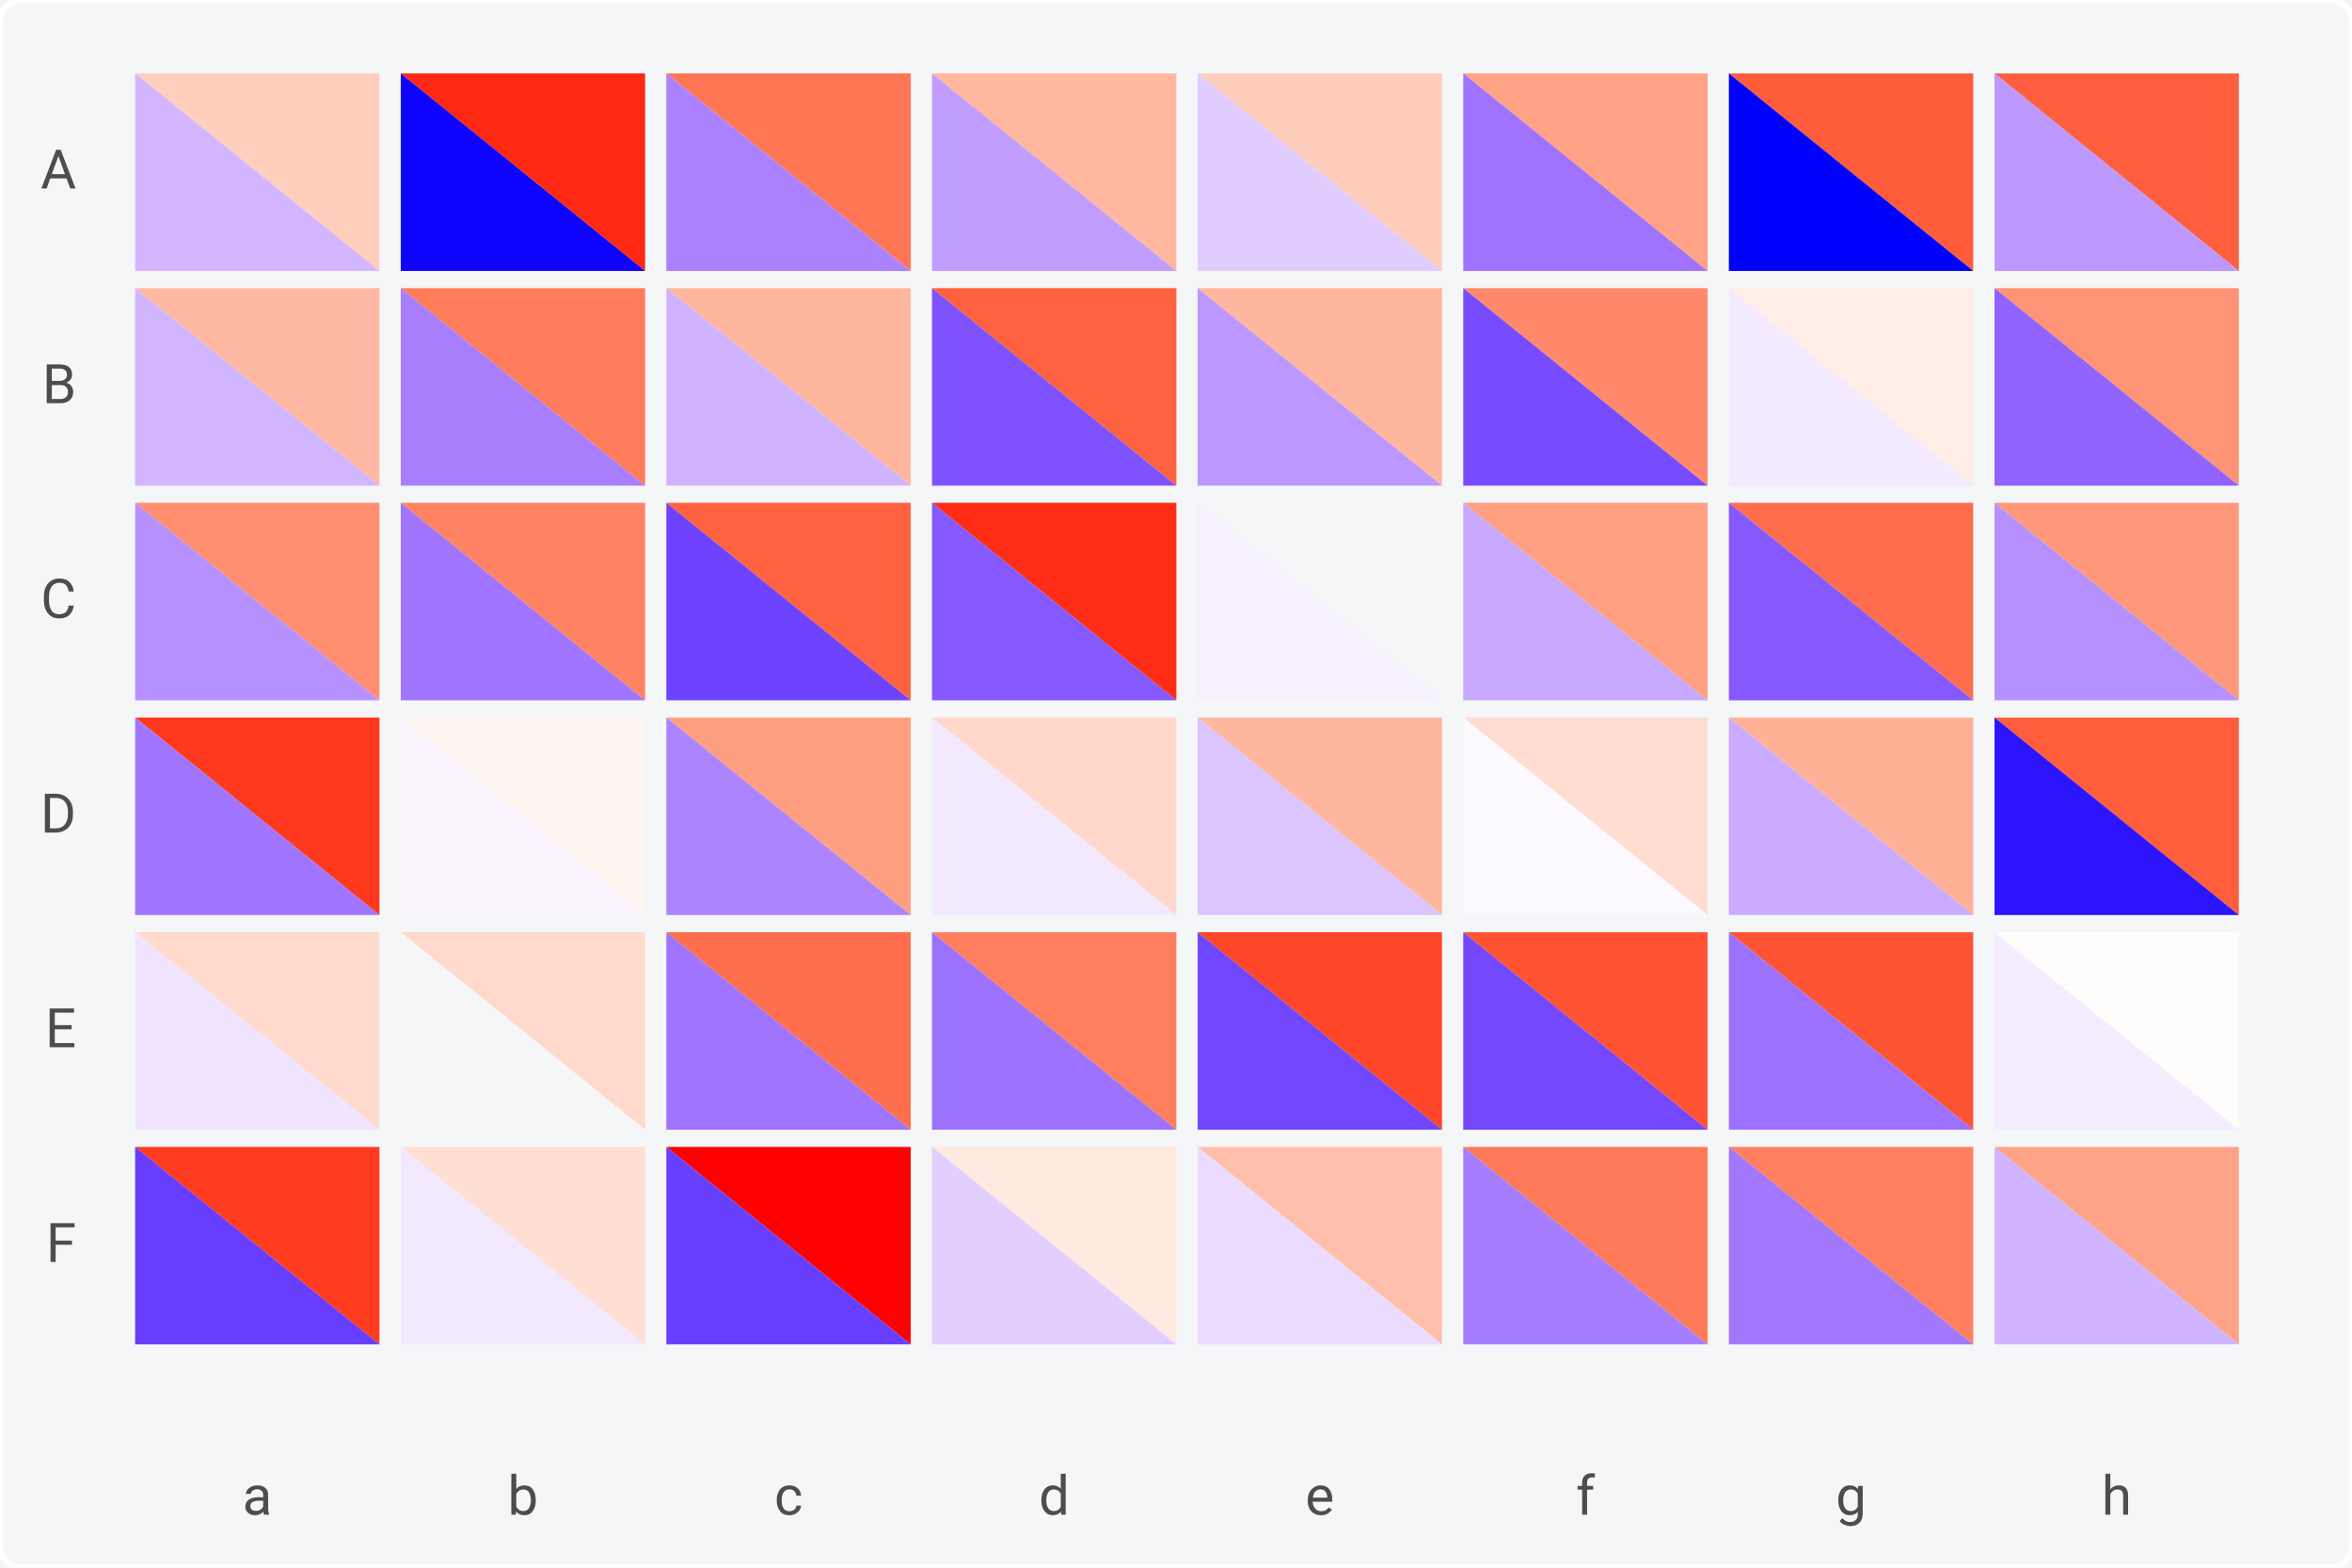
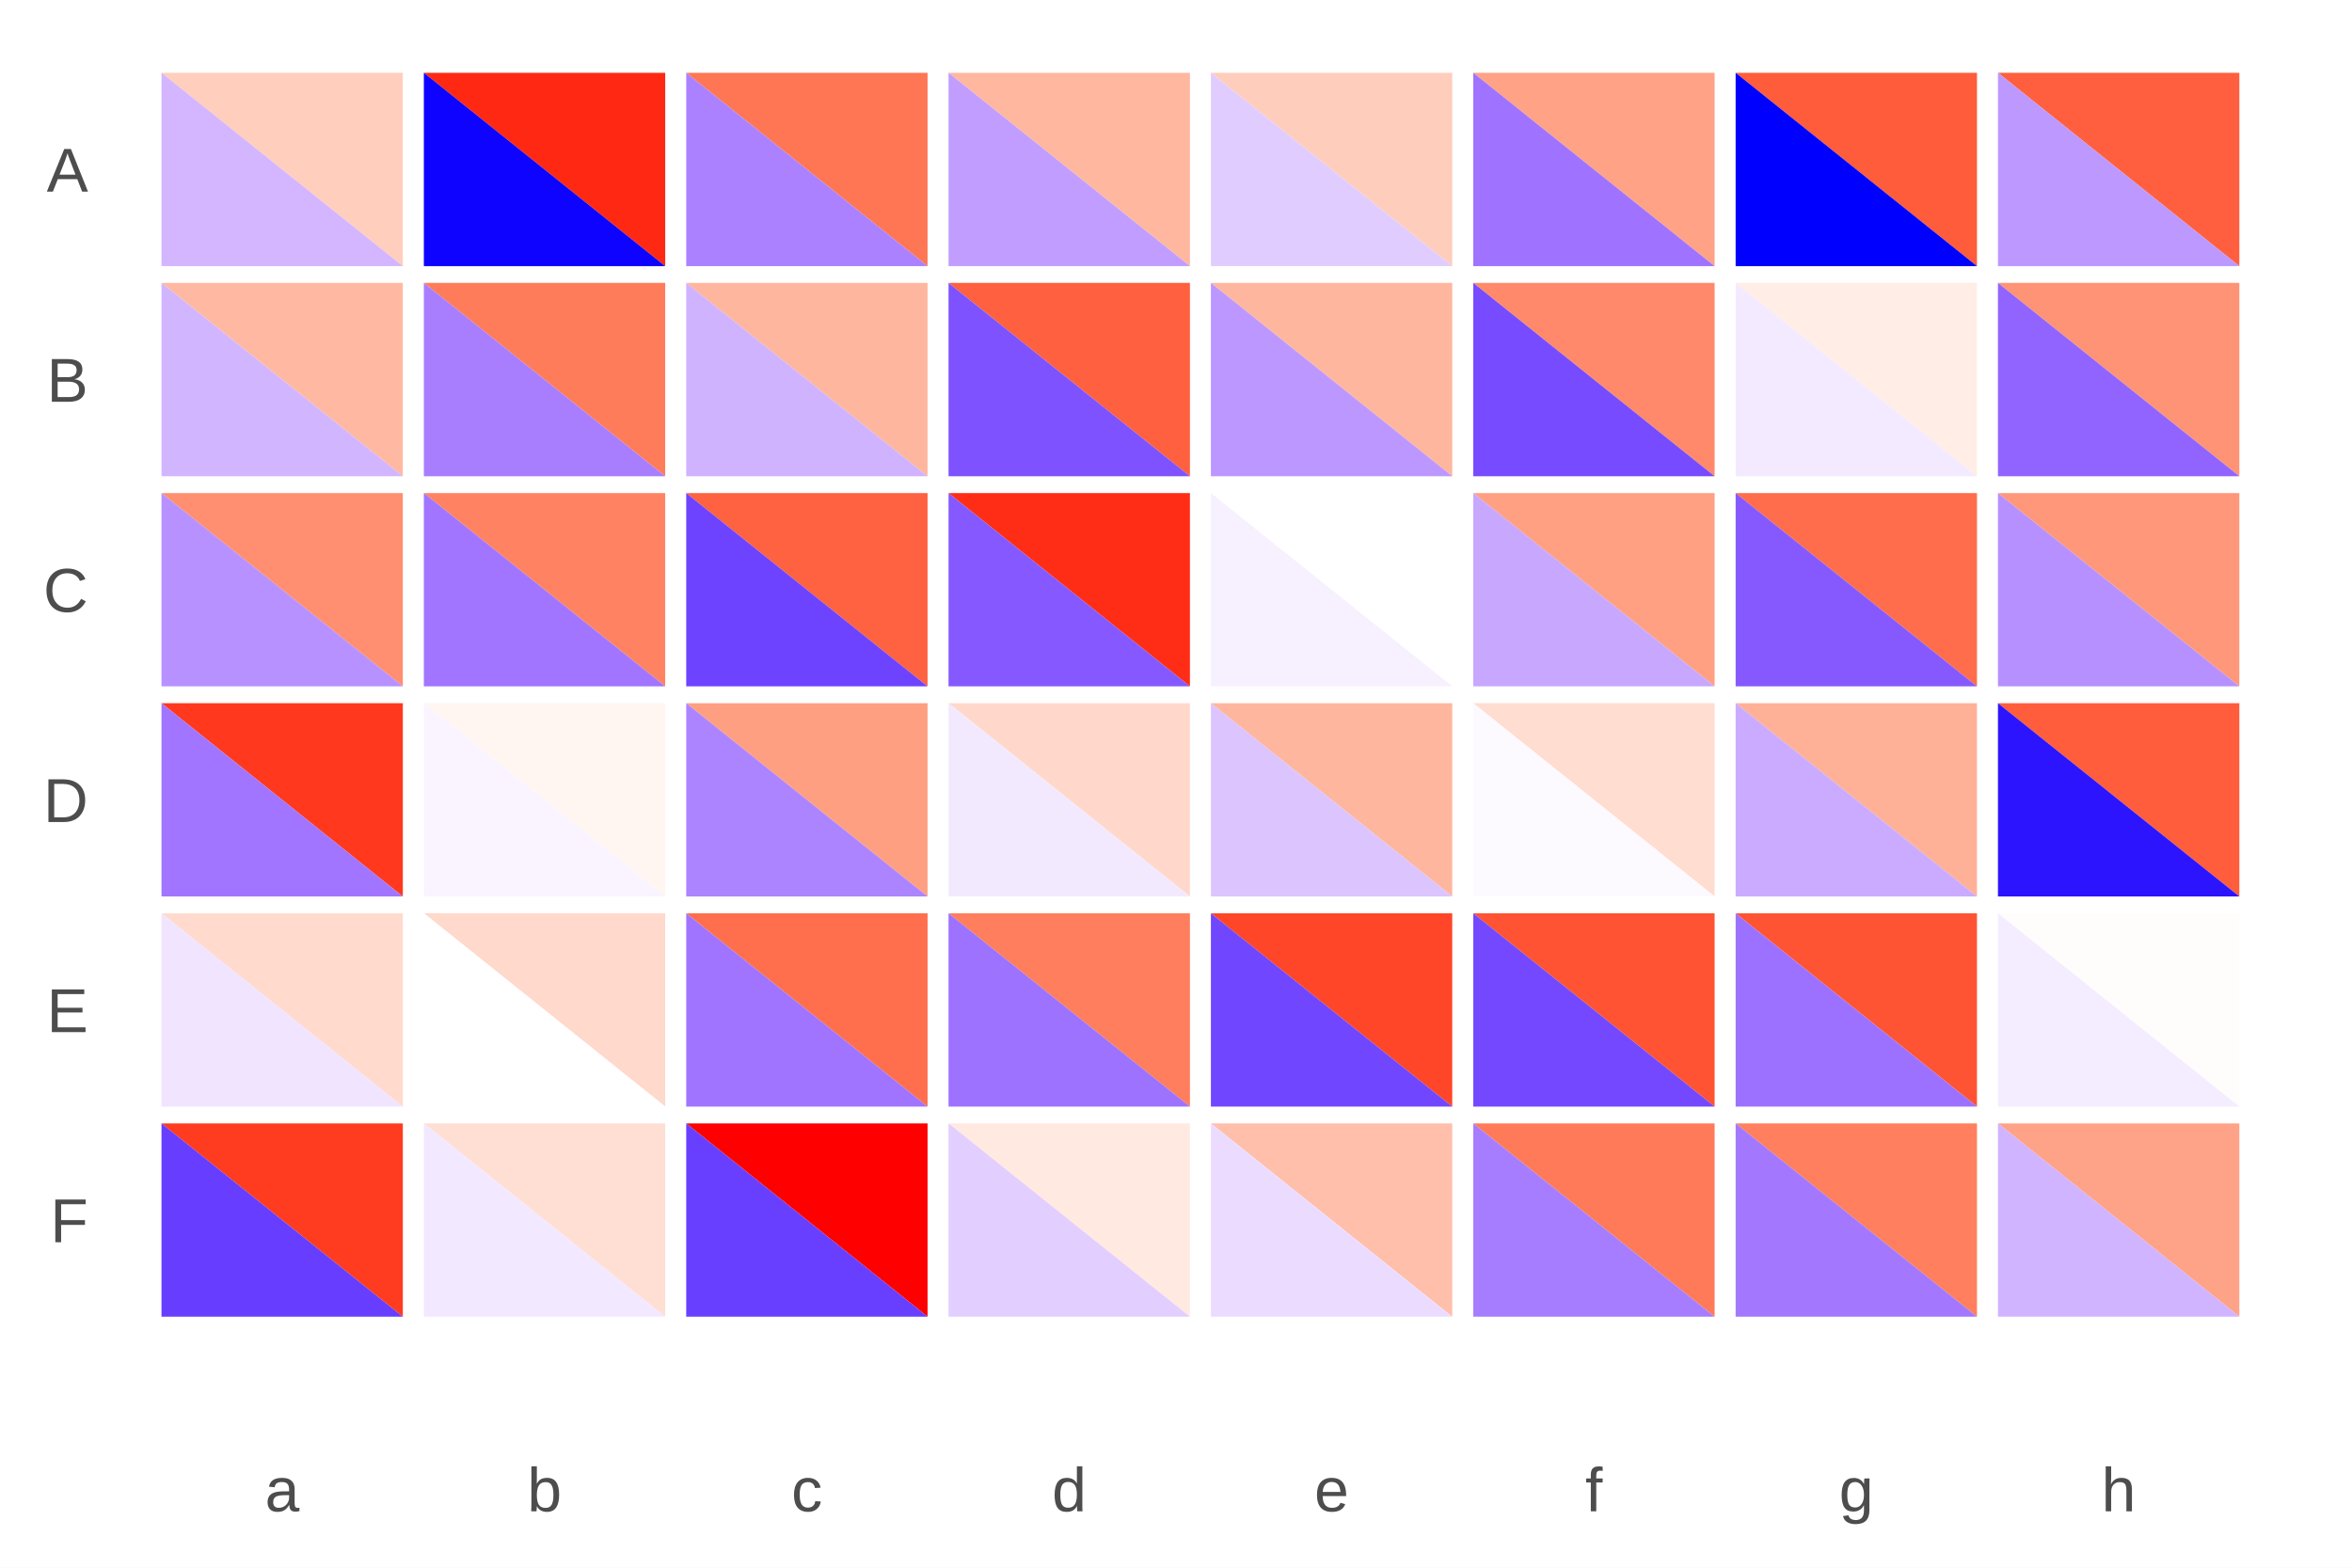
<svg xmlns="http://www.w3.org/2000/svg" width="432.00pt" height="288.00pt" viewBox="0 0 432.00 288.00">
  <g class="svglite">
    <defs>
      <style type="text/css">
-     /* theme-aware-processed */
-     .svglite line, .svglite polyline, .svglite polygon, .svglite path, .svglite circle {
+     .svglite line, .svglite polyline, .svglite polygon, .svglite path, .svglite rect, .svglite circle {
      fill: none;
-       stroke: #3E3F3A;
-       stroke-linecap: round;
-       stroke-linejoin: round;
-       stroke-miterlimit: 10.00;
-     }
-     .svglite &gt; g &gt; rect {
-       fill: none;
-       stroke: #3E3F3A;
+       stroke: #000000;
      stroke-linecap: round;
      stroke-linejoin: round;
      stroke-miterlimit: 10.00;
    }
    .svglite text {
      white-space: pre;
-       fill: #3E3F3A;
    }
    .svglite g.glyphgroup path {
      fill: inherit;
      stroke: none;
    }
  </style>
    </defs>
    <rect width="100%" height="100%" style="stroke: none; fill: #F5F6F8;" />
    <defs>
      <clipPath id="cpMC4wMHw0MzIuMDB8MC4wMHwyODguMDA=">
        <rect x="0.00" y="0.00" width="432.00" height="288.00" />
      </clipPath>
    </defs>
    <g clip-path="url(#cpMC4wMHw0MzIuMDB8MC4wMHwyODguMDA=)">
-       <rect rx="4" x="0.00" y="0.00" width="432.00" height="288.00" style="stroke-width: 1.07; stroke: #FFFFFF; fill: #F5F6F8;" />
+       <rect x="0.00" y="0.00" width="432.00" height="288.00" style="stroke-width: 1.45; stroke: none; fill: #FFFFFF;" />
    </g>
    <defs>
-       <clipPath id="cpMTcuOTl8NDE4LjA1fDcuOTd8MjY4LjMw">
-         <rect x="17.99" y="7.97" width="400.07" height="260.33" />
+       <clipPath id="cpMjIuOTF8NDE4LjA1fDcuOTd8MjYyLjc2">
+         <rect x="22.91" y="7.97" width="395.14" height="254.79" />
      </clipPath>
    </defs>
-     <g clip-path="url(#cpMTcuOTl8NDE4LjA1fDcuOTd8MjY4LjMw)">
-       <polygon points="24.82,13.49 69.70,13.49 69.70,49.78 " style="stroke-width: 0.85; stroke: none; stroke-linecap: butt; stroke-linejoin: miter; fill: #FFCEBD;" />
-       <polygon points="24.82,52.93 69.70,52.93 69.70,89.22 " style="stroke-width: 0.85; stroke: none; stroke-linecap: butt; stroke-linejoin: miter; fill: #FFB9A2;" />
-       <polygon points="24.82,92.37 69.70,92.37 69.70,128.66 " style="stroke-width: 0.85; stroke: none; stroke-linecap: butt; stroke-linejoin: miter; fill: #FF8F70;" />
-       <polygon points="24.82,131.82 69.70,131.82 69.70,168.10 " style="stroke-width: 0.85; stroke: none; stroke-linecap: butt; stroke-linejoin: miter; fill: #FF381E;" />
-       <polygon points="24.82,171.26 69.70,171.26 69.70,207.54 " style="stroke-width: 0.85; stroke: none; stroke-linecap: butt; stroke-linejoin: miter; fill: #FFDACD;" />
-       <polygon points="24.82,210.70 69.70,210.70 69.70,246.98 " style="stroke-width: 0.85; stroke: none; stroke-linecap: butt; stroke-linejoin: miter; fill: #FF3C20;" />
-       <polygon points="73.61,13.49 118.49,13.49 118.49,49.78 " style="stroke-width: 0.85; stroke: none; stroke-linecap: butt; stroke-linejoin: miter; fill: #FF2913;" />
-       <polygon points="73.61,52.93 118.49,52.93 118.49,89.22 " style="stroke-width: 0.85; stroke: none; stroke-linecap: butt; stroke-linejoin: miter; fill: #FF7C5B;" />
-       <polygon points="73.61,92.37 118.49,92.37 118.49,128.66 " style="stroke-width: 0.85; stroke: none; stroke-linecap: butt; stroke-linejoin: miter; fill: #FF8363;" />
-       <polygon points="73.61,131.82 118.49,131.82 118.49,168.10 " style="stroke-width: 0.85; stroke: none; stroke-linecap: butt; stroke-linejoin: miter; fill: #FFF6F2;" />
-       <polygon points="73.61,171.26 118.49,171.26 118.49,207.54 " style="stroke-width: 0.85; stroke: none; stroke-linecap: butt; stroke-linejoin: miter; fill: #FFD9CC;" />
-       <polygon points="73.61,210.70 118.49,210.70 118.49,246.98 " style="stroke-width: 0.85; stroke: none; stroke-linecap: butt; stroke-linejoin: miter; fill: #FFDFD4;" />
-       <polygon points="122.39,13.49 167.28,13.49 167.28,49.78 " style="stroke-width: 0.85; stroke: none; stroke-linecap: butt; stroke-linejoin: miter; fill: #FF7655;" />
-       <polygon points="122.39,52.93 167.28,52.93 167.28,89.22 " style="stroke-width: 0.85; stroke: none; stroke-linecap: butt; stroke-linejoin: miter; fill: #FFB69F;" />
-       <polygon points="122.39,92.37 167.28,92.37 167.28,128.66 " style="stroke-width: 0.85; stroke: none; stroke-linecap: butt; stroke-linejoin: miter; fill: #FF6241;" />
-       <polygon points="122.39,131.82 167.28,131.82 167.28,168.10 " style="stroke-width: 0.85; stroke: none; stroke-linecap: butt; stroke-linejoin: miter; fill: #FF9F82;" />
-       <polygon points="122.39,171.26 167.28,171.26 167.28,207.54 " style="stroke-width: 0.85; stroke: none; stroke-linecap: butt; stroke-linejoin: miter; fill: #FF6F4D;" />
-       <polygon points="122.39,210.70 167.28,210.70 167.28,246.98 " style="stroke-width: 0.85; stroke: none; stroke-linecap: butt; stroke-linejoin: miter; fill: #FF0000;" />
-       <polygon points="171.18,13.49 216.07,13.49 216.07,49.78 " style="stroke-width: 0.85; stroke: none; stroke-linecap: butt; stroke-linejoin: miter; fill: #FFB7A0;" />
-       <polygon points="171.18,52.93 216.07,52.93 216.07,89.22 " style="stroke-width: 0.85; stroke: none; stroke-linecap: butt; stroke-linejoin: miter; fill: #FF603F;" />
-       <polygon points="171.18,92.37 216.07,92.37 216.07,128.66 " style="stroke-width: 0.85; stroke: none; stroke-linecap: butt; stroke-linejoin: miter; fill: #FF2D16;" />
-       <polygon points="171.18,131.82 216.07,131.82 216.07,168.10 " style="stroke-width: 0.85; stroke: none; stroke-linecap: butt; stroke-linejoin: miter; fill: #FFD8CB;" />
-       <polygon points="171.18,171.26 216.07,171.26 216.07,207.54 " style="stroke-width: 0.85; stroke: none; stroke-linecap: butt; stroke-linejoin: miter; fill: #FF7E5D;" />
-       <polygon points="171.18,210.70 216.07,210.70 216.07,246.98 " style="stroke-width: 0.85; stroke: none; stroke-linecap: butt; stroke-linejoin: miter; fill: #FFE9E1;" />
-       <polygon points="219.97,13.49 264.86,13.49 264.86,49.78 " style="stroke-width: 0.85; stroke: none; stroke-linecap: butt; stroke-linejoin: miter; fill: #FFCDBC;" />
-       <polygon points="219.97,52.93 264.86,52.93 264.86,89.22 " style="stroke-width: 0.85; stroke: none; stroke-linecap: butt; stroke-linejoin: miter; fill: #FFB69E;" />
-       <polygon class="theme-fill-bg" points="219.97,92.37 264.86,92.37 264.86,128.66 " style="stroke-width: 0.85; stroke: none; stroke-linecap: butt; stroke-linejoin: miter; fill: #F5F6F8;" />
-       <polygon points="219.97,131.82 264.86,131.82 264.86,168.10 " style="stroke-width: 0.85; stroke: none; stroke-linecap: butt; stroke-linejoin: miter; fill: #FFB69F;" />
-       <polygon points="219.97,171.26 264.86,171.26 264.86,207.54 " style="stroke-width: 0.85; stroke: none; stroke-linecap: butt; stroke-linejoin: miter; fill: #FF4628;" />
-       <polygon points="219.97,210.70 264.86,210.70 264.86,246.98 " style="stroke-width: 0.85; stroke: none; stroke-linecap: butt; stroke-linejoin: miter; fill: #FFBFAA;" />
-       <polygon points="268.76,13.49 313.64,13.49 313.64,49.78 " style="stroke-width: 0.85; stroke: none; stroke-linecap: butt; stroke-linejoin: miter; fill: #FFA286;" />
-       <polygon points="268.76,52.93 313.64,52.93 313.64,89.22 " style="stroke-width: 0.85; stroke: none; stroke-linecap: butt; stroke-linejoin: miter; fill: #FF896A;" />
-       <polygon points="268.76,92.37 313.64,92.37 313.64,128.66 " style="stroke-width: 0.85; stroke: none; stroke-linecap: butt; stroke-linejoin: miter; fill: #FFA083;" />
-       <polygon points="268.76,131.82 313.64,131.82 313.64,168.10 " style="stroke-width: 0.85; stroke: none; stroke-linecap: butt; stroke-linejoin: miter; fill: #FFDDD1;" />
-       <polygon points="268.76,171.26 313.64,171.26 313.64,207.54 " style="stroke-width: 0.85; stroke: none; stroke-linecap: butt; stroke-linejoin: miter; fill: #FF5333;" />
-       <polygon points="268.76,210.70 313.64,210.70 313.64,246.98 " style="stroke-width: 0.85; stroke: none; stroke-linecap: butt; stroke-linejoin: miter; fill: #FF7A59;" />
-       <polygon points="317.55,13.49 362.43,13.49 362.43,49.78 " style="stroke-width: 0.85; stroke: none; stroke-linecap: butt; stroke-linejoin: miter; fill: #FF5C3B;" />
-       <polygon points="317.55,52.93 362.43,52.93 362.43,89.22 " style="stroke-width: 0.85; stroke: none; stroke-linecap: butt; stroke-linejoin: miter; fill: #FFEDE6;" />
-       <polygon points="317.55,92.37 362.43,92.37 362.43,128.66 " style="stroke-width: 0.85; stroke: none; stroke-linecap: butt; stroke-linejoin: miter; fill: #FF6D4C;" />
-       <polygon points="317.55,131.82 362.43,131.82 362.43,168.10 " style="stroke-width: 0.85; stroke: none; stroke-linecap: butt; stroke-linejoin: miter; fill: #FFB198;" />
-       <polygon points="317.55,171.26 362.43,171.26 362.43,207.54 " style="stroke-width: 0.85; stroke: none; stroke-linecap: butt; stroke-linejoin: miter; fill: #FF5434;" />
-       <polygon points="317.55,210.70 362.43,210.70 362.43,246.98 " style="stroke-width: 0.85; stroke: none; stroke-linecap: butt; stroke-linejoin: miter; fill: #FF7F5E;" />
-       <polygon points="366.34,13.49 411.22,13.49 411.22,49.78 " style="stroke-width: 0.85; stroke: none; stroke-linecap: butt; stroke-linejoin: miter; fill: #FF5F3E;" />
-       <polygon points="366.34,52.93 411.22,52.93 411.22,89.22 " style="stroke-width: 0.85; stroke: none; stroke-linecap: butt; stroke-linejoin: miter; fill: #FF9375;" />
-       <polygon points="366.34,92.37 411.22,92.37 411.22,128.66 " style="stroke-width: 0.85; stroke: none; stroke-linecap: butt; stroke-linejoin: miter; fill: #FF987B;" />
-       <polygon points="366.34,131.82 411.22,131.82 411.22,168.10 " style="stroke-width: 0.85; stroke: none; stroke-linecap: butt; stroke-linejoin: miter; fill: #FF5D3C;" />
-       <polygon points="366.34,171.26 411.22,171.26 411.22,207.54 " style="stroke-width: 0.85; stroke: none; stroke-linecap: butt; stroke-linejoin: miter; fill: #FFFDFC;" />
-       <polygon points="366.34,210.70 411.22,210.70 411.22,246.98 " style="stroke-width: 0.85; stroke: none; stroke-linecap: butt; stroke-linejoin: miter; fill: #FFA388;" />
-       <polygon points="24.82,13.49 24.82,49.78 69.70,49.78 " style="stroke-width: 0.85; stroke: none; stroke-linecap: butt; stroke-linejoin: miter; fill: #D3B6FF;" />
-       <polygon points="24.82,52.93 24.82,89.22 69.70,89.22 " style="stroke-width: 0.85; stroke: none; stroke-linecap: butt; stroke-linejoin: miter; fill: #D2B5FF;" />
-       <polygon points="24.82,92.37 24.82,128.66 69.70,128.66 " style="stroke-width: 0.85; stroke: none; stroke-linecap: butt; stroke-linejoin: miter; fill: #B791FF;" />
-       <polygon points="24.82,131.82 24.82,168.10 69.70,168.10 " style="stroke-width: 0.85; stroke: none; stroke-linecap: butt; stroke-linejoin: miter; fill: #A175FF;" />
-       <polygon points="24.82,171.26 24.82,207.54 69.70,207.54 " style="stroke-width: 0.85; stroke: none; stroke-linecap: butt; stroke-linejoin: miter; fill: #F0E4FF;" />
-       <polygon points="24.82,210.70 24.82,246.98 69.70,246.98 " style="stroke-width: 0.85; stroke: none; stroke-linecap: butt; stroke-linejoin: miter; fill: #673DFF;" />
-       <polygon points="73.61,13.49 73.61,49.78 118.49,49.78 " style="stroke-width: 0.85; stroke: none; stroke-linecap: butt; stroke-linejoin: miter; fill: #0D03FF;" />
-       <polygon points="73.61,52.93 73.61,89.22 118.49,89.22 " style="stroke-width: 0.85; stroke: none; stroke-linecap: butt; stroke-linejoin: miter; fill: #A87EFF;" />
-       <polygon points="73.61,92.37 73.61,128.66 118.49,128.66 " style="stroke-width: 0.85; stroke: none; stroke-linecap: butt; stroke-linejoin: miter; fill: #A175FF;" />
-       <polygon points="73.61,131.82 73.61,168.10 118.49,168.10 " style="stroke-width: 0.85; stroke: none; stroke-linecap: butt; stroke-linejoin: miter; fill: #F9F4FF;" />
-       <polygon class="theme-fill-bg" points="73.61,171.26 73.61,207.54 118.49,207.54 " style="stroke-width: 0.85; stroke: none; stroke-linecap: butt; stroke-linejoin: miter; fill: #F5F6F8;" />
-       <polygon points="73.61,210.70 73.61,246.98 118.49,246.98 " style="stroke-width: 0.85; stroke: none; stroke-linecap: butt; stroke-linejoin: miter; fill: #F2E8FF;" />
-       <polygon points="122.39,13.49 122.39,49.78 167.28,49.78 " style="stroke-width: 0.85; stroke: none; stroke-linecap: butt; stroke-linejoin: miter; fill: #AB81FF;" />
-       <polygon points="122.39,52.93 122.39,89.22 167.28,89.22 " style="stroke-width: 0.85; stroke: none; stroke-linecap: butt; stroke-linejoin: miter; fill: #D0B3FF;" />
-       <polygon points="122.39,92.37 122.39,128.66 167.28,128.66 " style="stroke-width: 0.85; stroke: none; stroke-linecap: butt; stroke-linejoin: miter; fill: #6E43FF;" />
-       <polygon points="122.39,131.82 122.39,168.10 167.28,168.10 " style="stroke-width: 0.85; stroke: none; stroke-linecap: butt; stroke-linejoin: miter; fill: #AD84FF;" />
-       <polygon points="122.39,171.26 122.39,207.54 167.28,207.54 " style="stroke-width: 0.85; stroke: none; stroke-linecap: butt; stroke-linejoin: miter; fill: #A074FF;" />
-       <polygon points="122.39,210.70 122.39,246.98 167.28,246.98 " style="stroke-width: 0.85; stroke: none; stroke-linecap: butt; stroke-linejoin: miter; fill: #693FFF;" />
-       <polygon points="171.18,13.49 171.18,49.78 216.07,49.78 " style="stroke-width: 0.85; stroke: none; stroke-linecap: butt; stroke-linejoin: miter; fill: #C19DFF;" />
-       <polygon points="171.18,52.93 171.18,89.22 216.07,89.22 " style="stroke-width: 0.85; stroke: none; stroke-linecap: butt; stroke-linejoin: miter; fill: #7F52FF;" />
-       <polygon points="171.18,92.37 171.18,128.66 216.07,128.66 " style="stroke-width: 0.85; stroke: none; stroke-linecap: butt; stroke-linejoin: miter; fill: #8559FF;" />
-       <polygon points="171.18,131.82 171.18,168.10 216.07,168.10 " style="stroke-width: 0.85; stroke: none; stroke-linecap: butt; stroke-linejoin: miter; fill: #F3E9FF;" />
-       <polygon points="171.18,171.26 171.18,207.54 216.07,207.54 " style="stroke-width: 0.85; stroke: none; stroke-linecap: butt; stroke-linejoin: miter; fill: #9D72FF;" />
-       <polygon points="171.18,210.70 171.18,246.98 216.07,246.98 " style="stroke-width: 0.85; stroke: none; stroke-linecap: butt; stroke-linejoin: miter; fill: #E2CEFF;" />
-       <polygon points="219.97,13.49 219.97,49.78 264.86,49.78 " style="stroke-width: 0.85; stroke: none; stroke-linecap: butt; stroke-linejoin: miter; fill: #E1CCFF;" />
-       <polygon points="219.97,52.93 219.97,89.22 264.86,89.22 " style="stroke-width: 0.85; stroke: none; stroke-linecap: butt; stroke-linejoin: miter; fill: #BC97FF;" />
-       <polygon points="219.97,92.37 219.97,128.66 264.86,128.66 " style="stroke-width: 0.85; stroke: none; stroke-linecap: butt; stroke-linejoin: miter; fill: #F7F0FF;" />
-       <polygon points="219.97,131.82 219.97,168.10 264.86,168.10 " style="stroke-width: 0.85; stroke: none; stroke-linecap: butt; stroke-linejoin: miter; fill: #DCC4FF;" />
-       <polygon points="219.97,171.26 219.97,207.54 264.86,207.54 " style="stroke-width: 0.85; stroke: none; stroke-linecap: butt; stroke-linejoin: miter; fill: #7146FF;" />
-       <polygon points="219.97,210.70 219.97,246.98 264.86,246.98 " style="stroke-width: 0.85; stroke: none; stroke-linecap: butt; stroke-linejoin: miter; fill: #EBDCFF;" />
-       <polygon points="268.76,13.49 268.76,49.78 313.64,49.78 " style="stroke-width: 0.85; stroke: none; stroke-linecap: butt; stroke-linejoin: miter; fill: #9F73FF;" />
-       <polygon points="268.76,52.93 268.76,89.22 313.64,89.22 " style="stroke-width: 0.85; stroke: none; stroke-linecap: butt; stroke-linejoin: miter; fill: #774BFF;" />
-       <polygon points="268.76,92.37 268.76,128.66 313.64,128.66 " style="stroke-width: 0.85; stroke: none; stroke-linecap: butt; stroke-linejoin: miter; fill: #C8A7FF;" />
-       <polygon points="268.76,131.82 268.76,168.10 313.64,168.10 " style="stroke-width: 0.85; stroke: none; stroke-linecap: butt; stroke-linejoin: miter; fill: #FCF9FF;" />
-       <polygon points="268.76,171.26 268.76,207.54 313.64,207.54 " style="stroke-width: 0.85; stroke: none; stroke-linecap: butt; stroke-linejoin: miter; fill: #7348FF;" />
-       <polygon points="268.76,210.70 268.76,246.98 313.64,246.98 " style="stroke-width: 0.85; stroke: none; stroke-linecap: butt; stroke-linejoin: miter; fill: #A77DFF;" />
-       <polygon points="317.55,13.49 317.55,49.78 362.43,49.78 " style="stroke-width: 0.85; stroke: none; stroke-linecap: butt; stroke-linejoin: miter; fill: #0000FF;" />
-       <polygon points="317.55,52.93 317.55,89.22 362.43,89.22 " style="stroke-width: 0.85; stroke: none; stroke-linecap: butt; stroke-linejoin: miter; fill: #F3EAFF;" />
-       <polygon points="317.55,92.37 317.55,128.66 362.43,128.66 " style="stroke-width: 0.85; stroke: none; stroke-linecap: butt; stroke-linejoin: miter; fill: #8659FF;" />
-       <polygon points="317.55,131.82 317.55,168.10 362.43,168.10 " style="stroke-width: 0.85; stroke: none; stroke-linecap: butt; stroke-linejoin: miter; fill: #CBABFF;" />
-       <polygon points="317.55,171.26 317.55,207.54 362.43,207.54 " style="stroke-width: 0.85; stroke: none; stroke-linecap: butt; stroke-linejoin: miter; fill: #9D71FF;" />
-       <polygon points="317.55,210.70 317.55,246.98 362.43,246.98 " style="stroke-width: 0.85; stroke: none; stroke-linecap: butt; stroke-linejoin: miter; fill: #A378FF;" />
-       <polygon points="366.34,13.49 366.34,49.78 411.22,49.78 " style="stroke-width: 0.85; stroke: none; stroke-linecap: butt; stroke-linejoin: miter; fill: #BD98FF;" />
-       <polygon points="366.34,52.93 366.34,89.22 411.22,89.22 " style="stroke-width: 0.85; stroke: none; stroke-linecap: butt; stroke-linejoin: miter; fill: #9164FF;" />
-       <polygon points="366.34,92.37 366.34,128.66 411.22,128.66 " style="stroke-width: 0.85; stroke: none; stroke-linecap: butt; stroke-linejoin: miter; fill: #B790FF;" />
-       <polygon points="366.34,131.82 366.34,168.10 411.22,168.10 " style="stroke-width: 0.85; stroke: none; stroke-linecap: butt; stroke-linejoin: miter; fill: #2D14FF;" />
-       <polygon points="366.34,171.26 366.34,207.54 411.22,207.54 " style="stroke-width: 0.85; stroke: none; stroke-linecap: butt; stroke-linejoin: miter; fill: #F4ECFF;" />
-       <polygon points="366.34,210.70 366.34,246.98 411.22,246.98 " style="stroke-width: 0.85; stroke: none; stroke-linecap: butt; stroke-linejoin: miter; fill: #D1B4FF;" />
+     <g clip-path="url(#cpMjIuOTF8NDE4LjA1fDcuOTd8MjYyLjc2)">
+       <polygon points="29.66,13.37 73.99,13.37 73.99,48.89 " style="stroke-width: 0.85; stroke: none; stroke-linecap: butt; stroke-linejoin: miter; fill: #FFCEBD;" />
+       <polygon points="29.66,51.97 73.99,51.97 73.99,87.49 " style="stroke-width: 0.85; stroke: none; stroke-linecap: butt; stroke-linejoin: miter; fill: #FFB9A2;" />
+       <polygon points="29.66,90.58 73.99,90.58 73.99,126.09 " style="stroke-width: 0.85; stroke: none; stroke-linecap: butt; stroke-linejoin: miter; fill: #FF8F70;" />
+       <polygon points="29.66,129.18 73.99,129.18 73.99,164.69 " style="stroke-width: 0.85; stroke: none; stroke-linecap: butt; stroke-linejoin: miter; fill: #FF381E;" />
+       <polygon points="29.66,167.78 73.99,167.78 73.99,203.29 " style="stroke-width: 0.85; stroke: none; stroke-linecap: butt; stroke-linejoin: miter; fill: #FFDACD;" />
+       <polygon points="29.66,206.38 73.99,206.38 73.99,241.89 " style="stroke-width: 0.85; stroke: none; stroke-linecap: butt; stroke-linejoin: miter; fill: #FF3C20;" />
+       <polygon points="77.85,13.37 122.18,13.37 122.18,48.89 " style="stroke-width: 0.85; stroke: none; stroke-linecap: butt; stroke-linejoin: miter; fill: #FF2913;" />
+       <polygon points="77.85,51.97 122.18,51.97 122.18,87.49 " style="stroke-width: 0.85; stroke: none; stroke-linecap: butt; stroke-linejoin: miter; fill: #FF7C5B;" />
+       <polygon points="77.85,90.58 122.18,90.58 122.18,126.09 " style="stroke-width: 0.85; stroke: none; stroke-linecap: butt; stroke-linejoin: miter; fill: #FF8363;" />
+       <polygon points="77.85,129.18 122.18,129.18 122.18,164.69 " style="stroke-width: 0.85; stroke: none; stroke-linecap: butt; stroke-linejoin: miter; fill: #FFF6F2;" />
+       <polygon points="77.85,167.78 122.18,167.78 122.18,203.29 " style="stroke-width: 0.85; stroke: none; stroke-linecap: butt; stroke-linejoin: miter; fill: #FFD9CC;" />
+       <polygon points="77.85,206.38 122.18,206.38 122.18,241.89 " style="stroke-width: 0.85; stroke: none; stroke-linecap: butt; stroke-linejoin: miter; fill: #FFDFD4;" />
+       <polygon points="126.04,13.37 170.37,13.37 170.37,48.89 " style="stroke-width: 0.85; stroke: none; stroke-linecap: butt; stroke-linejoin: miter; fill: #FF7655;" />
+       <polygon points="126.04,51.97 170.37,51.97 170.37,87.49 " style="stroke-width: 0.85; stroke: none; stroke-linecap: butt; stroke-linejoin: miter; fill: #FFB69F;" />
+       <polygon points="126.04,90.58 170.37,90.58 170.37,126.09 " style="stroke-width: 0.85; stroke: none; stroke-linecap: butt; stroke-linejoin: miter; fill: #FF6241;" />
+       <polygon points="126.04,129.18 170.37,129.18 170.37,164.69 " style="stroke-width: 0.85; stroke: none; stroke-linecap: butt; stroke-linejoin: miter; fill: #FF9F82;" />
+       <polygon points="126.04,167.78 170.37,167.78 170.37,203.29 " style="stroke-width: 0.85; stroke: none; stroke-linecap: butt; stroke-linejoin: miter; fill: #FF6F4D;" />
+       <polygon points="126.04,206.38 170.37,206.38 170.37,241.89 " style="stroke-width: 0.85; stroke: none; stroke-linecap: butt; stroke-linejoin: miter; fill: #FF0000;" />
+       <polygon points="174.22,13.37 218.56,13.37 218.56,48.89 " style="stroke-width: 0.85; stroke: none; stroke-linecap: butt; stroke-linejoin: miter; fill: #FFB7A0;" />
+       <polygon points="174.22,51.97 218.56,51.97 218.56,87.49 " style="stroke-width: 0.85; stroke: none; stroke-linecap: butt; stroke-linejoin: miter; fill: #FF603F;" />
+       <polygon points="174.22,90.58 218.56,90.58 218.56,126.09 " style="stroke-width: 0.85; stroke: none; stroke-linecap: butt; stroke-linejoin: miter; fill: #FF2D16;" />
+       <polygon points="174.22,129.18 218.56,129.18 218.56,164.69 " style="stroke-width: 0.85; stroke: none; stroke-linecap: butt; stroke-linejoin: miter; fill: #FFD8CB;" />
+       <polygon points="174.22,167.78 218.56,167.78 218.56,203.29 " style="stroke-width: 0.85; stroke: none; stroke-linecap: butt; stroke-linejoin: miter; fill: #FF7E5D;" />
+       <polygon points="174.22,206.38 218.56,206.38 218.56,241.89 " style="stroke-width: 0.85; stroke: none; stroke-linecap: butt; stroke-linejoin: miter; fill: #FFE9E1;" />
+       <polygon points="222.41,13.37 266.74,13.37 266.74,48.89 " style="stroke-width: 0.85; stroke: none; stroke-linecap: butt; stroke-linejoin: miter; fill: #FFCDBC;" />
+       <polygon points="222.41,51.97 266.74,51.97 266.74,87.49 " style="stroke-width: 0.85; stroke: none; stroke-linecap: butt; stroke-linejoin: miter; fill: #FFB69E;" />
+       <polygon points="222.41,90.58 266.74,90.58 266.74,126.09 " style="stroke-width: 0.85; stroke: none; stroke-linecap: butt; stroke-linejoin: miter; fill: #FFFFFF;" />
+       <polygon points="222.41,129.18 266.74,129.18 266.74,164.69 " style="stroke-width: 0.85; stroke: none; stroke-linecap: butt; stroke-linejoin: miter; fill: #FFB69F;" />
+       <polygon points="222.41,167.78 266.74,167.78 266.74,203.29 " style="stroke-width: 0.85; stroke: none; stroke-linecap: butt; stroke-linejoin: miter; fill: #FF4628;" />
+       <polygon points="222.41,206.38 266.74,206.38 266.74,241.89 " style="stroke-width: 0.85; stroke: none; stroke-linecap: butt; stroke-linejoin: miter; fill: #FFBFAA;" />
+       <polygon points="270.60,13.37 314.93,13.37 314.93,48.89 " style="stroke-width: 0.85; stroke: none; stroke-linecap: butt; stroke-linejoin: miter; fill: #FFA286;" />
+       <polygon points="270.60,51.97 314.93,51.97 314.93,87.49 " style="stroke-width: 0.85; stroke: none; stroke-linecap: butt; stroke-linejoin: miter; fill: #FF896A;" />
+       <polygon points="270.60,90.58 314.93,90.58 314.93,126.09 " style="stroke-width: 0.85; stroke: none; stroke-linecap: butt; stroke-linejoin: miter; fill: #FFA083;" />
+       <polygon points="270.60,129.18 314.93,129.18 314.93,164.69 " style="stroke-width: 0.85; stroke: none; stroke-linecap: butt; stroke-linejoin: miter; fill: #FFDDD1;" />
+       <polygon points="270.60,167.78 314.93,167.78 314.93,203.29 " style="stroke-width: 0.85; stroke: none; stroke-linecap: butt; stroke-linejoin: miter; fill: #FF5333;" />
+       <polygon points="270.60,206.38 314.93,206.38 314.93,241.89 " style="stroke-width: 0.85; stroke: none; stroke-linecap: butt; stroke-linejoin: miter; fill: #FF7A59;" />
+       <polygon points="318.79,13.37 363.12,13.37 363.12,48.89 " style="stroke-width: 0.85; stroke: none; stroke-linecap: butt; stroke-linejoin: miter; fill: #FF5C3B;" />
+       <polygon points="318.79,51.97 363.12,51.97 363.12,87.49 " style="stroke-width: 0.85; stroke: none; stroke-linecap: butt; stroke-linejoin: miter; fill: #FFEDE6;" />
+       <polygon points="318.79,90.58 363.12,90.58 363.12,126.09 " style="stroke-width: 0.85; stroke: none; stroke-linecap: butt; stroke-linejoin: miter; fill: #FF6D4C;" />
+       <polygon points="318.79,129.18 363.12,129.18 363.12,164.69 " style="stroke-width: 0.85; stroke: none; stroke-linecap: butt; stroke-linejoin: miter; fill: #FFB198;" />
+       <polygon points="318.79,167.78 363.12,167.78 363.12,203.29 " style="stroke-width: 0.85; stroke: none; stroke-linecap: butt; stroke-linejoin: miter; fill: #FF5434;" />
+       <polygon points="318.79,206.38 363.12,206.38 363.12,241.89 " style="stroke-width: 0.85; stroke: none; stroke-linecap: butt; stroke-linejoin: miter; fill: #FF7F5E;" />
+       <polygon points="366.97,13.37 411.31,13.37 411.31,48.89 " style="stroke-width: 0.85; stroke: none; stroke-linecap: butt; stroke-linejoin: miter; fill: #FF5F3E;" />
+       <polygon points="366.97,51.97 411.31,51.97 411.31,87.49 " style="stroke-width: 0.85; stroke: none; stroke-linecap: butt; stroke-linejoin: miter; fill: #FF9375;" />
+       <polygon points="366.97,90.58 411.31,90.58 411.31,126.09 " style="stroke-width: 0.85; stroke: none; stroke-linecap: butt; stroke-linejoin: miter; fill: #FF987B;" />
+       <polygon points="366.97,129.18 411.31,129.18 411.31,164.69 " style="stroke-width: 0.85; stroke: none; stroke-linecap: butt; stroke-linejoin: miter; fill: #FF5D3C;" />
+       <polygon points="366.97,167.78 411.31,167.78 411.31,203.29 " style="stroke-width: 0.85; stroke: none; stroke-linecap: butt; stroke-linejoin: miter; fill: #FFFDFC;" />
+       <polygon points="366.97,206.38 411.31,206.38 411.31,241.89 " style="stroke-width: 0.85; stroke: none; stroke-linecap: butt; stroke-linejoin: miter; fill: #FFA388;" />
+       <polygon points="29.66,13.37 29.66,48.89 73.99,48.89 " style="stroke-width: 0.85; stroke: none; stroke-linecap: butt; stroke-linejoin: miter; fill: #D3B6FF;" />
+       <polygon points="29.66,51.97 29.66,87.49 73.99,87.49 " style="stroke-width: 0.85; stroke: none; stroke-linecap: butt; stroke-linejoin: miter; fill: #D2B5FF;" />
+       <polygon points="29.66,90.58 29.66,126.09 73.99,126.09 " style="stroke-width: 0.85; stroke: none; stroke-linecap: butt; stroke-linejoin: miter; fill: #B791FF;" />
+       <polygon points="29.66,129.18 29.66,164.69 73.99,164.69 " style="stroke-width: 0.85; stroke: none; stroke-linecap: butt; stroke-linejoin: miter; fill: #A175FF;" />
+       <polygon points="29.66,167.78 29.66,203.29 73.99,203.29 " style="stroke-width: 0.85; stroke: none; stroke-linecap: butt; stroke-linejoin: miter; fill: #F0E4FF;" />
+       <polygon points="29.66,206.38 29.66,241.89 73.99,241.89 " style="stroke-width: 0.85; stroke: none; stroke-linecap: butt; stroke-linejoin: miter; fill: #673DFF;" />
+       <polygon points="77.85,13.37 77.85,48.89 122.18,48.89 " style="stroke-width: 0.85; stroke: none; stroke-linecap: butt; stroke-linejoin: miter; fill: #0D03FF;" />
+       <polygon points="77.85,51.97 77.85,87.49 122.18,87.49 " style="stroke-width: 0.85; stroke: none; stroke-linecap: butt; stroke-linejoin: miter; fill: #A87EFF;" />
+       <polygon points="77.85,90.58 77.85,126.09 122.18,126.09 " style="stroke-width: 0.85; stroke: none; stroke-linecap: butt; stroke-linejoin: miter; fill: #A175FF;" />
+       <polygon points="77.85,129.18 77.85,164.69 122.18,164.69 " style="stroke-width: 0.85; stroke: none; stroke-linecap: butt; stroke-linejoin: miter; fill: #F9F4FF;" />
+       <polygon points="77.85,167.78 77.85,203.29 122.18,203.29 " style="stroke-width: 0.85; stroke: none; stroke-linecap: butt; stroke-linejoin: miter; fill: #FFFFFF;" />
+       <polygon points="77.85,206.38 77.85,241.89 122.18,241.89 " style="stroke-width: 0.85; stroke: none; stroke-linecap: butt; stroke-linejoin: miter; fill: #F2E8FF;" />
+       <polygon points="126.04,13.37 126.04,48.89 170.37,48.89 " style="stroke-width: 0.85; stroke: none; stroke-linecap: butt; stroke-linejoin: miter; fill: #AB81FF;" />
+       <polygon points="126.04,51.97 126.04,87.49 170.37,87.49 " style="stroke-width: 0.85; stroke: none; stroke-linecap: butt; stroke-linejoin: miter; fill: #D0B3FF;" />
+       <polygon points="126.04,90.58 126.04,126.09 170.37,126.09 " style="stroke-width: 0.85; stroke: none; stroke-linecap: butt; stroke-linejoin: miter; fill: #6E43FF;" />
+       <polygon points="126.04,129.18 126.04,164.69 170.37,164.69 " style="stroke-width: 0.85; stroke: none; stroke-linecap: butt; stroke-linejoin: miter; fill: #AD84FF;" />
+       <polygon points="126.04,167.78 126.04,203.29 170.37,203.29 " style="stroke-width: 0.85; stroke: none; stroke-linecap: butt; stroke-linejoin: miter; fill: #A074FF;" />
+       <polygon points="126.04,206.38 126.04,241.89 170.37,241.89 " style="stroke-width: 0.85; stroke: none; stroke-linecap: butt; stroke-linejoin: miter; fill: #693FFF;" />
+       <polygon points="174.22,13.37 174.22,48.89 218.56,48.89 " style="stroke-width: 0.85; stroke: none; stroke-linecap: butt; stroke-linejoin: miter; fill: #C19DFF;" />
+       <polygon points="174.22,51.97 174.22,87.49 218.56,87.49 " style="stroke-width: 0.85; stroke: none; stroke-linecap: butt; stroke-linejoin: miter; fill: #7F52FF;" />
+       <polygon points="174.22,90.58 174.22,126.09 218.56,126.09 " style="stroke-width: 0.85; stroke: none; stroke-linecap: butt; stroke-linejoin: miter; fill: #8559FF;" />
+       <polygon points="174.22,129.18 174.22,164.69 218.56,164.69 " style="stroke-width: 0.85; stroke: none; stroke-linecap: butt; stroke-linejoin: miter; fill: #F3E9FF;" />
+       <polygon points="174.22,167.78 174.22,203.29 218.56,203.29 " style="stroke-width: 0.85; stroke: none; stroke-linecap: butt; stroke-linejoin: miter; fill: #9D72FF;" />
+       <polygon points="174.22,206.38 174.22,241.89 218.56,241.89 " style="stroke-width: 0.85; stroke: none; stroke-linecap: butt; stroke-linejoin: miter; fill: #E2CEFF;" />
+       <polygon points="222.41,13.37 222.41,48.89 266.74,48.89 " style="stroke-width: 0.85; stroke: none; stroke-linecap: butt; stroke-linejoin: miter; fill: #E1CCFF;" />
+       <polygon points="222.41,51.97 222.41,87.49 266.74,87.49 " style="stroke-width: 0.85; stroke: none; stroke-linecap: butt; stroke-linejoin: miter; fill: #BC97FF;" />
+       <polygon points="222.41,90.58 222.41,126.09 266.74,126.09 " style="stroke-width: 0.85; stroke: none; stroke-linecap: butt; stroke-linejoin: miter; fill: #F7F0FF;" />
+       <polygon points="222.41,129.18 222.41,164.69 266.74,164.69 " style="stroke-width: 0.85; stroke: none; stroke-linecap: butt; stroke-linejoin: miter; fill: #DCC4FF;" />
+       <polygon points="222.41,167.78 222.41,203.29 266.74,203.29 " style="stroke-width: 0.85; stroke: none; stroke-linecap: butt; stroke-linejoin: miter; fill: #7146FF;" />
+       <polygon points="222.41,206.38 222.41,241.89 266.74,241.89 " style="stroke-width: 0.85; stroke: none; stroke-linecap: butt; stroke-linejoin: miter; fill: #EBDCFF;" />
+       <polygon points="270.60,13.37 270.60,48.89 314.93,48.89 " style="stroke-width: 0.85; stroke: none; stroke-linecap: butt; stroke-linejoin: miter; fill: #9F73FF;" />
+       <polygon points="270.60,51.97 270.60,87.49 314.93,87.49 " style="stroke-width: 0.85; stroke: none; stroke-linecap: butt; stroke-linejoin: miter; fill: #774BFF;" />
+       <polygon points="270.60,90.58 270.60,126.09 314.93,126.09 " style="stroke-width: 0.85; stroke: none; stroke-linecap: butt; stroke-linejoin: miter; fill: #C8A7FF;" />
+       <polygon points="270.60,129.18 270.60,164.69 314.93,164.69 " style="stroke-width: 0.85; stroke: none; stroke-linecap: butt; stroke-linejoin: miter; fill: #FCF9FF;" />
+       <polygon points="270.60,167.78 270.60,203.29 314.93,203.29 " style="stroke-width: 0.85; stroke: none; stroke-linecap: butt; stroke-linejoin: miter; fill: #7348FF;" />
+       <polygon points="270.60,206.38 270.60,241.89 314.93,241.89 " style="stroke-width: 0.85; stroke: none; stroke-linecap: butt; stroke-linejoin: miter; fill: #A77DFF;" />
+       <polygon points="318.79,13.37 318.79,48.89 363.12,48.89 " style="stroke-width: 0.85; stroke: none; stroke-linecap: butt; stroke-linejoin: miter; fill: #0000FF;" />
+       <polygon points="318.79,51.97 318.79,87.49 363.12,87.49 " style="stroke-width: 0.85; stroke: none; stroke-linecap: butt; stroke-linejoin: miter; fill: #F3EAFF;" />
+       <polygon points="318.79,90.58 318.79,126.09 363.12,126.09 " style="stroke-width: 0.85; stroke: none; stroke-linecap: butt; stroke-linejoin: miter; fill: #8659FF;" />
+       <polygon points="318.79,129.18 318.79,164.69 363.12,164.69 " style="stroke-width: 0.85; stroke: none; stroke-linecap: butt; stroke-linejoin: miter; fill: #CBABFF;" />
+       <polygon points="318.79,167.78 318.79,203.29 363.12,203.29 " style="stroke-width: 0.85; stroke: none; stroke-linecap: butt; stroke-linejoin: miter; fill: #9D71FF;" />
+       <polygon points="318.79,206.38 318.79,241.89 363.12,241.89 " style="stroke-width: 0.85; stroke: none; stroke-linecap: butt; stroke-linejoin: miter; fill: #A378FF;" />
+       <polygon points="366.97,13.37 366.97,48.89 411.31,48.89 " style="stroke-width: 0.85; stroke: none; stroke-linecap: butt; stroke-linejoin: miter; fill: #BD98FF;" />
+       <polygon points="366.97,51.97 366.97,87.49 411.31,87.49 " style="stroke-width: 0.85; stroke: none; stroke-linecap: butt; stroke-linejoin: miter; fill: #9164FF;" />
+       <polygon points="366.97,90.58 366.97,126.09 411.31,126.09 " style="stroke-width: 0.85; stroke: none; stroke-linecap: butt; stroke-linejoin: miter; fill: #B790FF;" />
+       <polygon points="366.97,129.18 366.97,164.69 411.31,164.69 " style="stroke-width: 0.85; stroke: none; stroke-linecap: butt; stroke-linejoin: miter; fill: #2D14FF;" />
+       <polygon points="366.97,167.78 366.97,203.29 411.31,203.29 " style="stroke-width: 0.85; stroke: none; stroke-linecap: butt; stroke-linejoin: miter; fill: #F4ECFF;" />
+       <polygon points="366.97,206.38 366.97,241.89 411.31,241.89 " style="stroke-width: 0.85; stroke: none; stroke-linecap: butt; stroke-linejoin: miter; fill: #D1B4FF;" />
    </g>
    <g clip-path="url(#cpMC4wMHw0MzIuMDB8MC4wMHwyODguMDA=)">
-       <text x="14.00" y="231.83" text-anchor="end" style="font-size: 0.836em;fill: #4D4D4D; font-family: &quot;Roboto&quot;, -apple-system, BlinkMacSystemFont, &quot;Segoe UI&quot;, system-ui, sans-serif;">F</text>
-       <text x="14.00" y="192.39" text-anchor="end" style="font-size: 0.836em;fill: #4D4D4D; font-family: &quot;Roboto&quot;, -apple-system, BlinkMacSystemFont, &quot;Segoe UI&quot;, system-ui, sans-serif;">E</text>
-       <text x="14.00" y="152.95" text-anchor="end" style="font-size: 0.836em;fill: #4D4D4D; font-family: &quot;Roboto&quot;, -apple-system, BlinkMacSystemFont, &quot;Segoe UI&quot;, system-ui, sans-serif;">D</text>
-       <text x="14.00" y="113.51" text-anchor="end" style="font-size: 0.836em;fill: #4D4D4D; font-family: &quot;Roboto&quot;, -apple-system, BlinkMacSystemFont, &quot;Segoe UI&quot;, system-ui, sans-serif;">C</text>
-       <text x="14.00" y="74.07" text-anchor="end" style="font-size: 0.836em;fill: #4D4D4D; font-family: &quot;Roboto&quot;, -apple-system, BlinkMacSystemFont, &quot;Segoe UI&quot;, system-ui, sans-serif;">B</text>
-       <text x="14.00" y="34.63" text-anchor="end" style="font-size: 0.836em;fill: #4D4D4D; font-family: &quot;Roboto&quot;, -apple-system, BlinkMacSystemFont, &quot;Segoe UI&quot;, system-ui, sans-serif;">A</text>
-       <text x="47.26" y="278.27" text-anchor="middle" style="font-size: 0.836em;fill: #4D4D4D; font-family: &quot;Roboto&quot;, -apple-system, BlinkMacSystemFont, &quot;Segoe UI&quot;, system-ui, sans-serif;">a</text>
-       <text x="96.05" y="278.27" text-anchor="middle" style="font-size: 0.836em;fill: #4D4D4D; font-family: &quot;Roboto&quot;, -apple-system, BlinkMacSystemFont, &quot;Segoe UI&quot;, system-ui, sans-serif;">b</text>
-       <text x="144.84" y="278.27" text-anchor="middle" style="font-size: 0.836em;fill: #4D4D4D; font-family: &quot;Roboto&quot;, -apple-system, BlinkMacSystemFont, &quot;Segoe UI&quot;, system-ui, sans-serif;">c</text>
-       <text x="193.63" y="278.27" text-anchor="middle" style="font-size: 0.836em;fill: #4D4D4D; font-family: &quot;Roboto&quot;, -apple-system, BlinkMacSystemFont, &quot;Segoe UI&quot;, system-ui, sans-serif;">d</text>
-       <text x="242.41" y="278.27" text-anchor="middle" style="font-size: 0.836em;fill: #4D4D4D; font-family: &quot;Roboto&quot;, -apple-system, BlinkMacSystemFont, &quot;Segoe UI&quot;, system-ui, sans-serif;">e</text>
-       <text x="291.20" y="278.27" text-anchor="middle" style="font-size: 0.836em;fill: #4D4D4D; font-family: &quot;Roboto&quot;, -apple-system, BlinkMacSystemFont, &quot;Segoe UI&quot;, system-ui, sans-serif;">f</text>
-       <text x="339.99" y="278.27" text-anchor="middle" style="font-size: 0.836em;fill: #4D4D4D; font-family: &quot;Roboto&quot;, -apple-system, BlinkMacSystemFont, &quot;Segoe UI&quot;, system-ui, sans-serif;">g</text>
-       <text x="388.78" y="278.27" text-anchor="middle" style="font-size: 0.836em;fill: #4D4D4D; font-family: &quot;Roboto&quot;, -apple-system, BlinkMacSystemFont, &quot;Segoe UI&quot;, system-ui, sans-serif;">h</text>
+       <text x="16.19" y="228.21" text-anchor="end" style="font-size: 11.40px;fill: #4D4D4D; font-family: &quot;Arial&quot;;" textLength="6.95px" lengthAdjust="spacingAndGlyphs">F</text>
+       <text x="16.19" y="189.61" text-anchor="end" style="font-size: 11.40px;fill: #4D4D4D; font-family: &quot;Arial&quot;;" textLength="7.59px" lengthAdjust="spacingAndGlyphs">E</text>
+       <text x="16.19" y="151.01" text-anchor="end" style="font-size: 11.40px;fill: #4D4D4D; font-family: &quot;Arial&quot;;" textLength="8.22px" lengthAdjust="spacingAndGlyphs">D</text>
+       <text x="16.19" y="112.41" text-anchor="end" style="font-size: 11.40px;fill: #4D4D4D; font-family: &quot;Arial&quot;;" textLength="8.22px" lengthAdjust="spacingAndGlyphs">C</text>
+       <text x="16.19" y="73.81" text-anchor="end" style="font-size: 11.40px;fill: #4D4D4D; font-family: &quot;Arial&quot;;" textLength="7.59px" lengthAdjust="spacingAndGlyphs">B</text>
+       <text x="16.19" y="35.21" text-anchor="end" style="font-size: 11.40px;fill: #4D4D4D; font-family: &quot;Arial&quot;;" textLength="7.59px" lengthAdjust="spacingAndGlyphs">A</text>
+       <text x="51.83" y="277.64" text-anchor="middle" style="font-size: 11.40px;fill: #4D4D4D; font-family: &quot;Arial&quot;;" textLength="6.33px" lengthAdjust="spacingAndGlyphs">a</text>
+       <text x="100.01" y="277.64" text-anchor="middle" style="font-size: 11.40px;fill: #4D4D4D; font-family: &quot;Arial&quot;;" textLength="6.33px" lengthAdjust="spacingAndGlyphs">b</text>
+       <text x="148.20" y="277.64" text-anchor="middle" style="font-size: 11.40px;fill: #4D4D4D; font-family: &quot;Arial&quot;;" textLength="5.70px" lengthAdjust="spacingAndGlyphs">c</text>
+       <text x="196.39" y="277.64" text-anchor="middle" style="font-size: 11.40px;fill: #4D4D4D; font-family: &quot;Arial&quot;;" textLength="6.33px" lengthAdjust="spacingAndGlyphs">d</text>
+       <text x="244.58" y="277.64" text-anchor="middle" style="font-size: 11.40px;fill: #4D4D4D; font-family: &quot;Arial&quot;;" textLength="6.33px" lengthAdjust="spacingAndGlyphs">e</text>
+       <text x="292.76" y="277.64" text-anchor="middle" style="font-size: 11.40px;fill: #4D4D4D; font-family: &quot;Arial&quot;;" textLength="3.17px" lengthAdjust="spacingAndGlyphs">f</text>
+       <text x="340.95" y="277.64" text-anchor="middle" style="font-size: 11.40px;fill: #4D4D4D; font-family: &quot;Arial&quot;;" textLength="6.33px" lengthAdjust="spacingAndGlyphs">g</text>
+       <text x="389.14" y="277.64" text-anchor="middle" style="font-size: 11.40px;fill: #4D4D4D; font-family: &quot;Arial&quot;;" textLength="6.33px" lengthAdjust="spacingAndGlyphs">h</text>
    </g>
  </g>
</svg>
